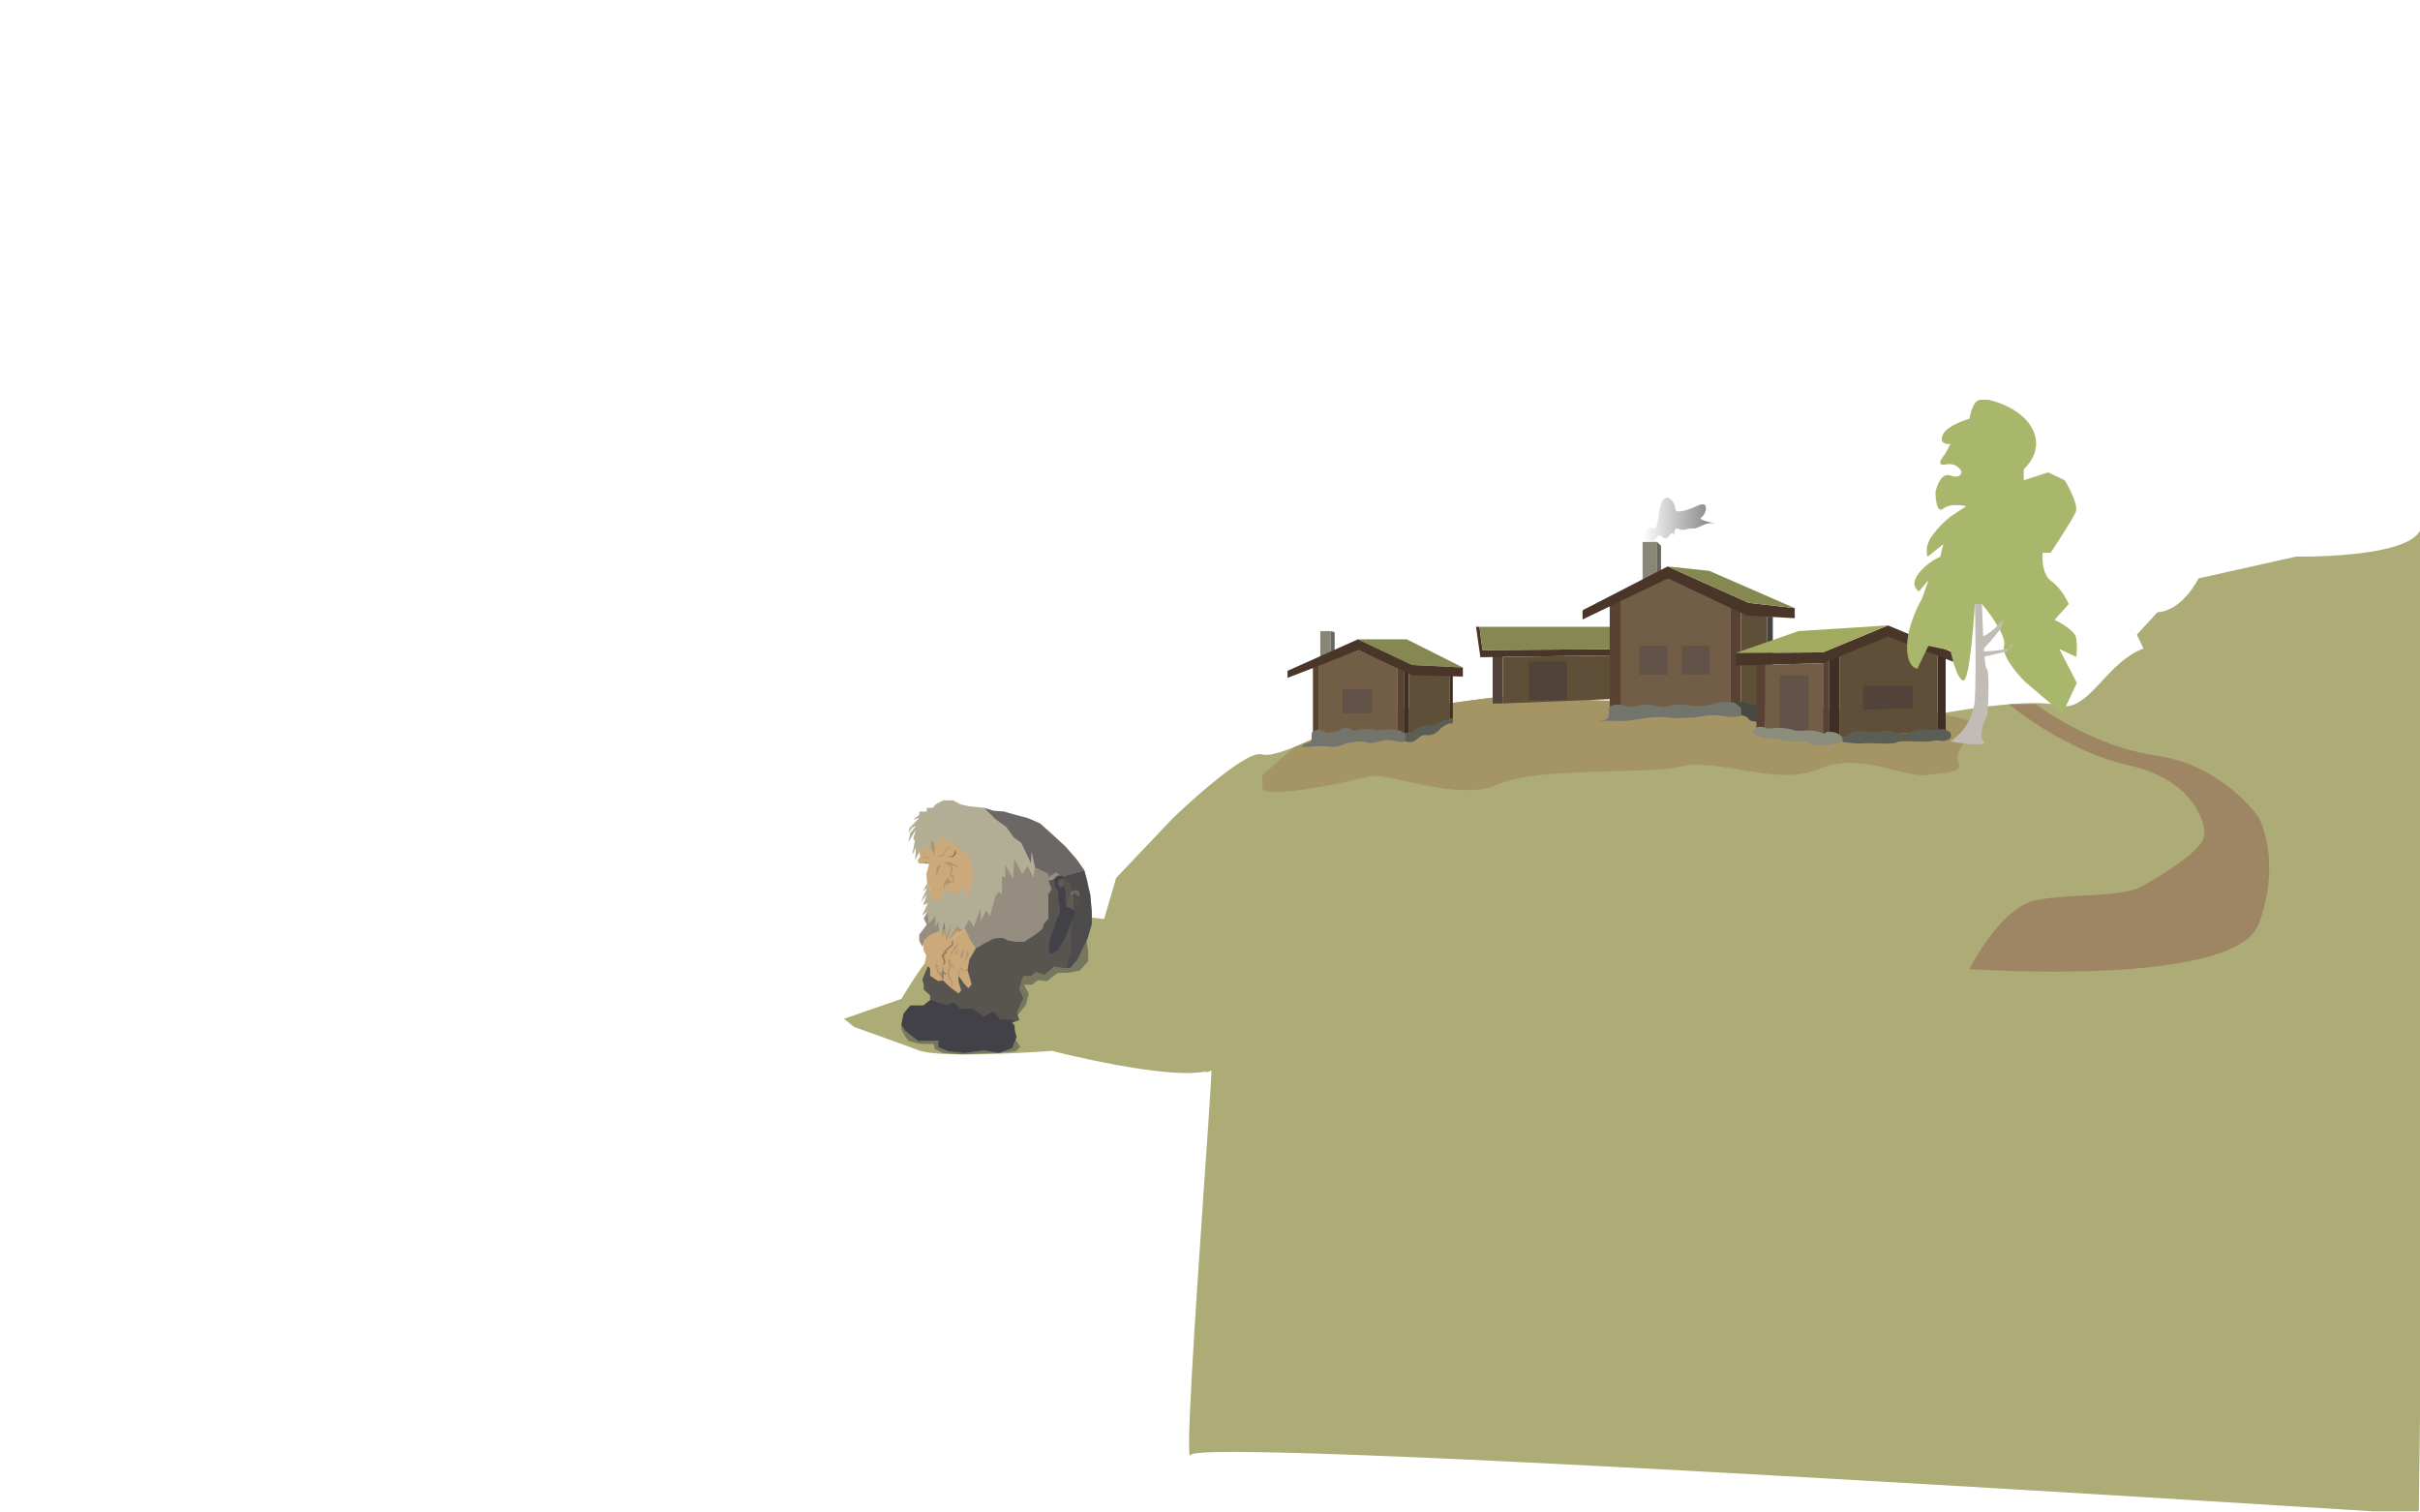
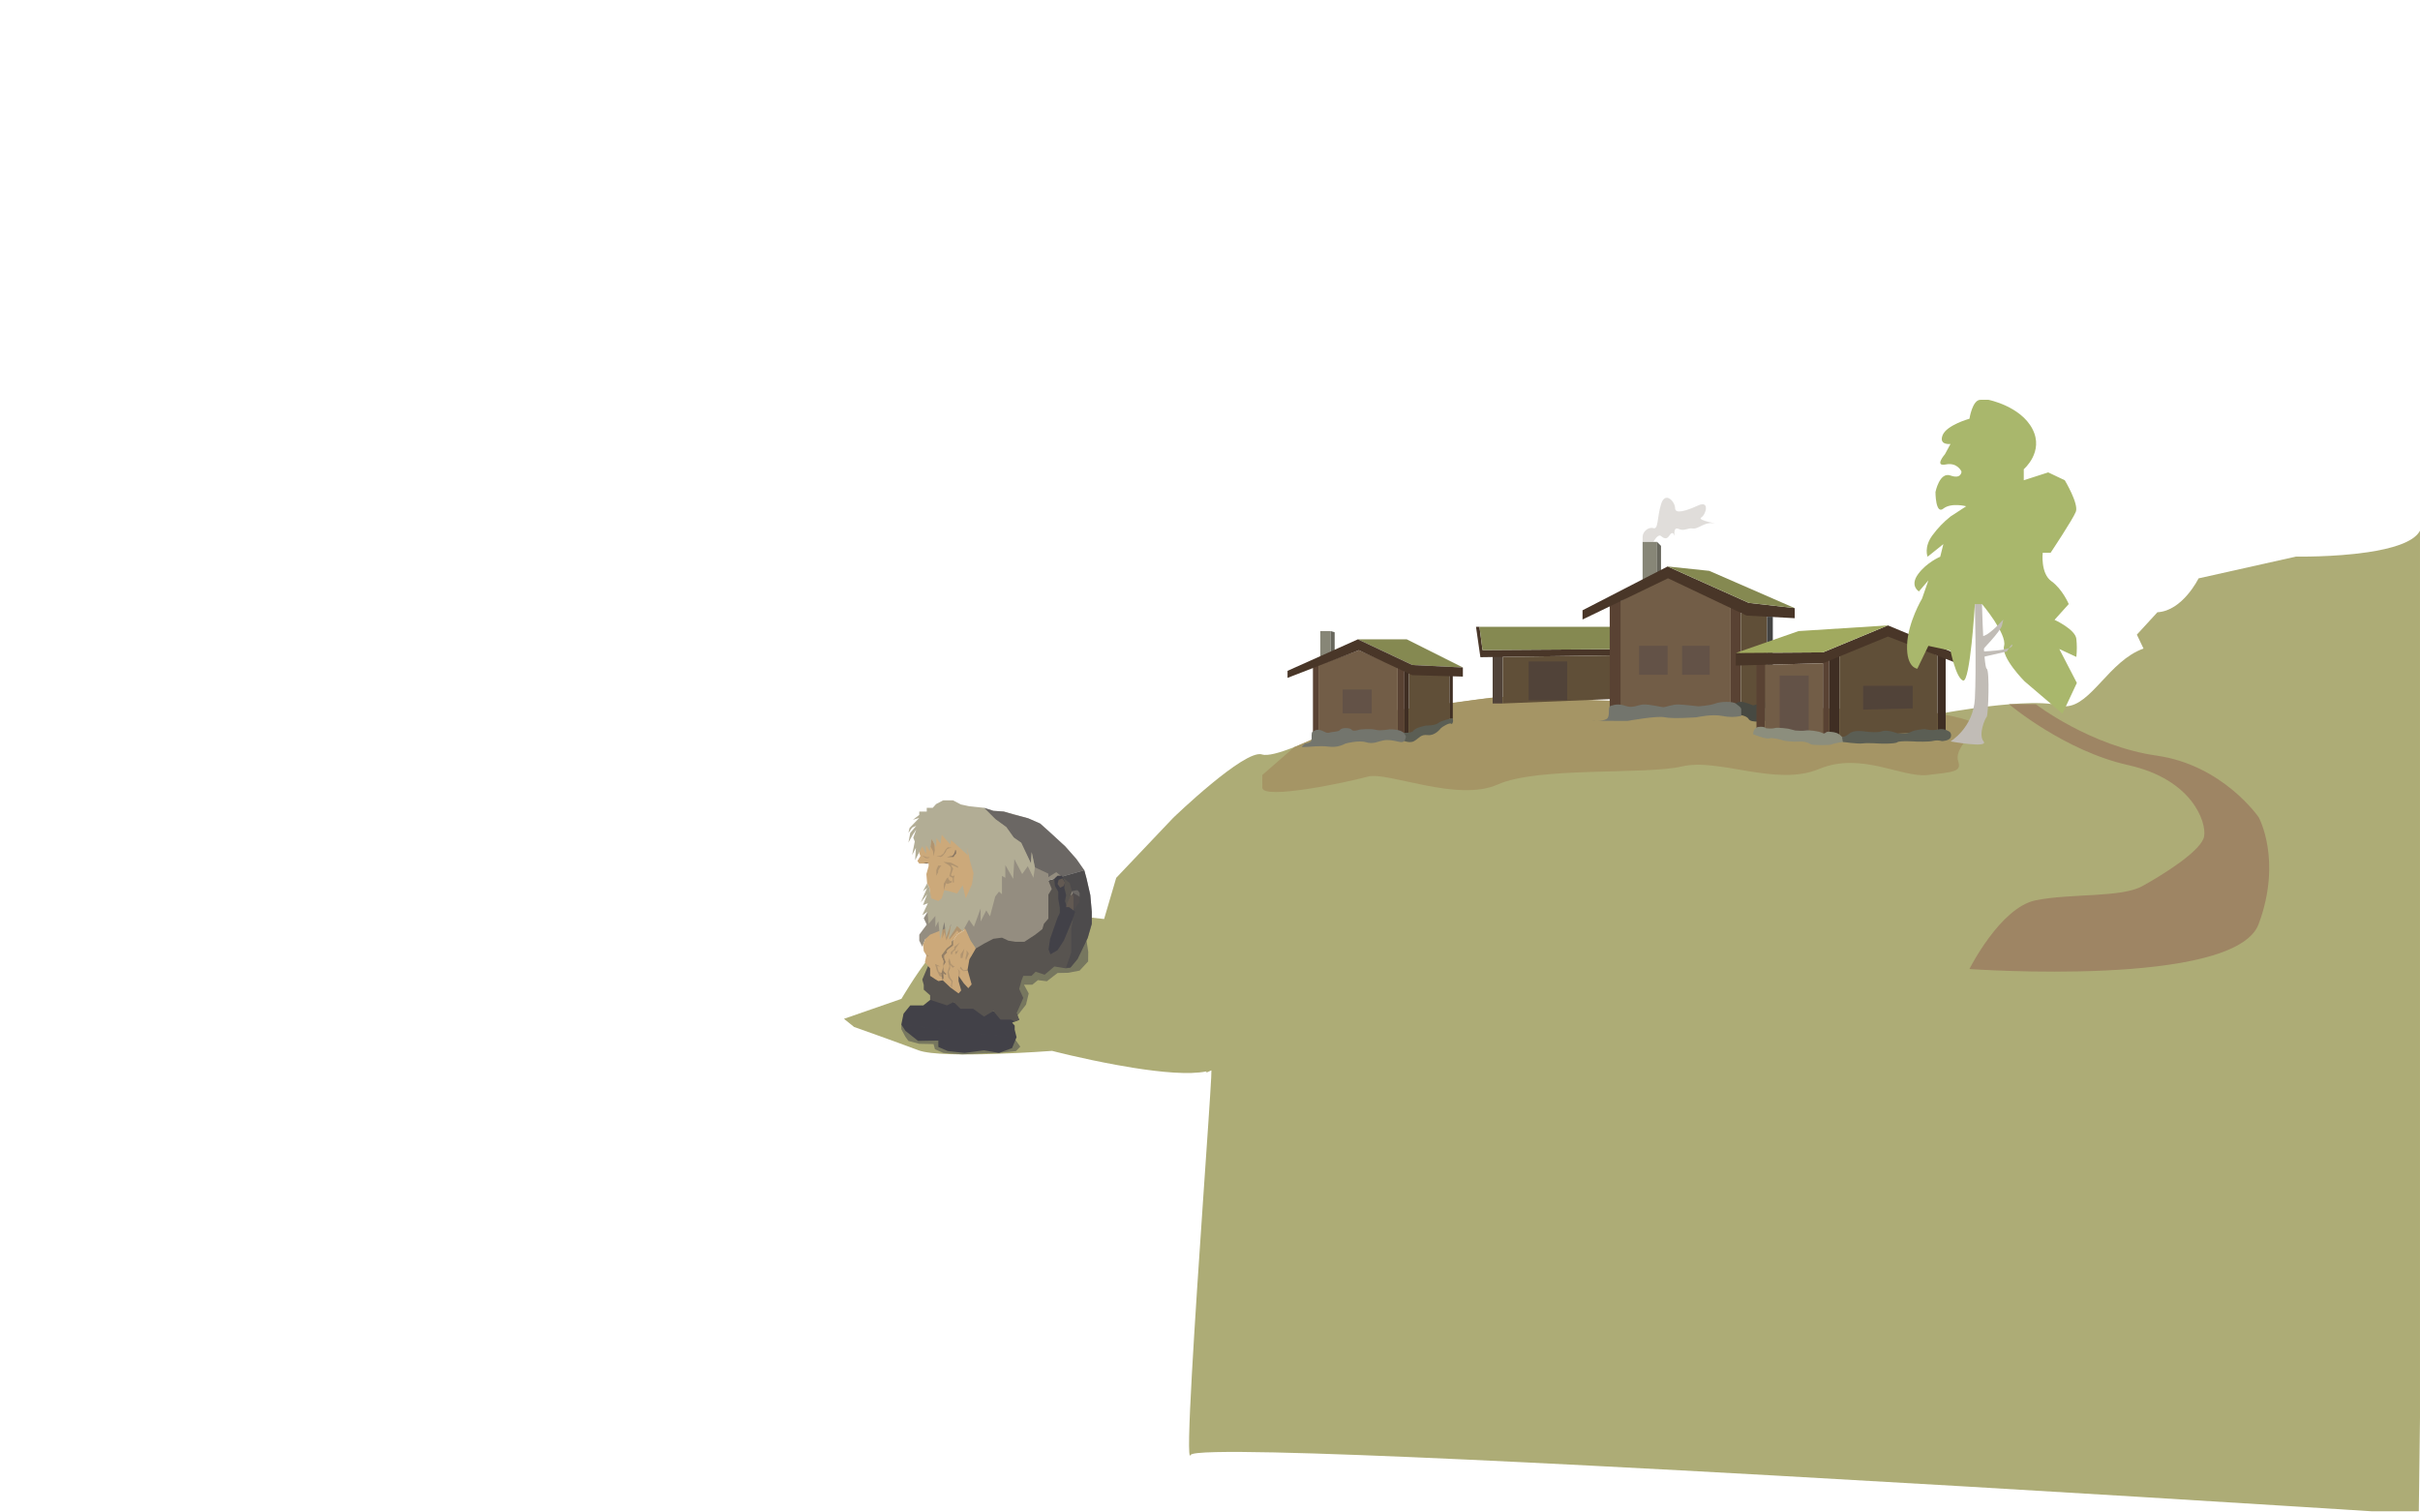
<svg xmlns="http://www.w3.org/2000/svg" viewBox="0 0 4000.01 2498">
  <defs>
-     <style>.cls-1{isolation:isolate;}.cls-2{fill:none;}.cls-3{fill:#adac76;}.cls-20,.cls-21,.cls-22,.cls-23,.cls-24,.cls-25,.cls-26,.cls-29,.cls-3,.cls-30,.cls-31,.cls-4,.cls-41{fill-rule:evenodd;}.cls-4{fill:#a59565;}.cls-24,.cls-5{fill:#514339;}.cls-25,.cls-6{fill:#493628;}.cls-7{fill:#858951;}.cls-23,.cls-8{fill:#604f38;}.cls-26,.cls-9{fill:#725d47;}.cls-10,.cls-21{fill:#594233;}.cls-11{fill:#878677;}.cls-12{fill:#68675d;}.cls-13{fill:#635247;}.cls-14{fill:#494949;}.cls-15{fill:#474942;}.cls-16{fill:#73756d;}.cls-17{fill:#444443;}.cls-18,.cls-22{fill:#3f2e23;}.cls-19{fill:#5b5e54;}.cls-20,.cls-33,.cls-41{opacity:0.5;}.cls-20{mix-blend-mode:screen;fill:url(#linear-gradient);}.cls-27{fill:#a1aa5f;}.cls-28{fill:#8c8e7d;}.cls-29{fill:#9e8564;}.cls-30{fill:#c1bcb6;}.cls-31{fill:#a9b76c;}.cls-32,.cls-33,.cls-38,.cls-39,.cls-41{fill:#424148;}.cls-34{fill:#585450;}.cls-35{fill:#948d80;}.cls-36{fill:#625952;}.cls-37{fill:#cca97a;}.cls-38{opacity:0.2;}.cls-39{opacity:0.4;}.cls-40{fill:#b2ad95;}
+     <style>.cls-1{isolation:isolate;}.cls-2{fill:none;}.cls-3{fill:#adac76;}.cls-20,.cls-21,.cls-22,.cls-23,.cls-24,.cls-25,.cls-26,.cls-29,.cls-3,.cls-30,.cls-31,.cls-4,.cls-41{fill-rule:evenodd;}.cls-4{fill:#a59565;}.cls-24,.cls-5{fill:#514339;}.cls-25,.cls-6{fill:#493628;}.cls-7{fill:#858951;}.cls-23,.cls-8{fill:#604f38;}.cls-26,.cls-9{fill:#725d47;}.cls-10,.cls-21{fill:#594233;}.cls-11{fill:#878677;}.cls-12{fill:#68675d;}.cls-13{fill:#635247;}.cls-14{fill:#494949;}.cls-15{fill:#474942;}.cls-16{fill:#73756d;}.cls-17{fill:#444443;}.cls-18,.cls-22{fill:#3f2e23;}.cls-19{fill:#5b5e54;}.cls-20,.cls-33,.cls-41{opacity:0.5;}.cls-20{fill:#c1bcb6;}.cls-27{fill:#a1aa5f;}.cls-28{fill:#8c8e7d;}.cls-29{fill:#9e8564;}.cls-30{fill:#c1bcb6;}.cls-31{fill:#a9b76c;}.cls-32,.cls-33,.cls-38,.cls-39,.cls-41{fill:#424148;}.cls-34{fill:#585450;}.cls-35{fill:#948d80;}.cls-36{fill:#625952;}.cls-37{fill:#cca97a;}.cls-38{opacity:0.2;}.cls-39{opacity:0.4;}.cls-40{fill:#b2ad95;}
    #troll_distanse{
-     animation: trolls-away 10s ease-in-out forwards;}
+     animation: trolls-away 1s ease-in-out 3s forwards;
+     transform-origin: center;
+     }
    
    @keyframes trolls-away {
-     0% {opacity: 1;}
-     100% {opacity: 0;}
+     0% {
+         opacity: 1;}
+     
+     100% {
+         opacity: 0;}
    }
    
    </style>
    <linearGradient id="linear-gradient" x1="2715.05" y1="859.2" x2="2834.56" y2="859.2" gradientUnits="userSpaceOnUse">
      <stop offset="0" stop-color="#fff" />
      <stop offset="1" />
    </linearGradient>
  </defs>
  <g id="Layer_2" data-name="Layer 2">
    <g id="ground_house" class="cls-1">
      <rect class="cls-2" width="4000.01" height="2498" />
      <path class="cls-3" d="M4000,877.14V2343.55c-.3,24.14-.56,46-.81,65.32v0c-.57,46.22-1,77.52-1.13,89.11h-78.51l-110.06-6.93h0l-40.81-2.54c-275.15-17.14-748.43-45.88-1140.75-66-283.55-14.52-524.81-24.5-618.39-22.31h0c-25.74.59-40.32,2.12-41.52,4.72-9.18,19.83,7.56-231.93,20.74-424.47,6.29-91.92,11.77-170.35,13.22-199.28.33-6.53.46-10.54.34-11.61,0-.21-.06-.31-.1-.29l-.51.25c-13.37,6.47-5.17.9-8,1.48-27.87,5.73-74.64,1.31-120.55-6l-.94-.16c-8.76-1.4-17.48-2.91-26-4.47h0C1788.65,1749.93,1739,1737,1739,1737s-181.67,13.85-221-1-106.32-38.54-106.32-38.54L1395,1684l92.83-32.24h0l2.14-.75s5.75-9.84,14.17-23c4.46-7,9.68-15,15.19-22.89,15.19-21.88,32.6-43.61,42.64-45.06,11.56-1.66,46.78-19.46,75.4-34.74,12.8-6.83,24.28-13.15,31.74-17.29,5.54-3.09,8.86-5,8.86-5l147,16,15.89-54,4.11-14,94-99s118.43-114.34,147-105c9.24,3,29.3-2.8,53.31-12.11,9-3.51,18.67-7.51,28.48-11.72l11.09-4.8,14.41-6.34,1.31-.59h0c35.88-15.82,69.92-30.93,84.38-31.44,6.78-.24,17.76-1.57,31.26-3.52,3.55-.51,7.27-1.06,11.13-1.65l7.58-1.17c20.37-3.18,43.93-7.09,66.77-10.65l5.56-.87c24.94-3.85,48.63-7.16,65.91-8.5,5.69-.45,10.68-.68,14.79-.64l1.88,0c6.61.13,21.58.57,42.86,1.26,17.4.57,39,1.3,63.73,2.16l27.29,1h.07c13.63.47,28,1,42.87,1.51l7.4.27,10.51.37c46.55,1.66,97.68,3.51,149.29,5.38h0l32.8,1.19,2.23.09h0l10.85.39,3.58.14,25.88.94,14.39.53,3.21.12,9.42.34,11.33.42,4.94.18h0l43,1.58,23.48.86,10.6.39q8.45.31,16.66.61l158.33,5.88,3.71.13,7.64.29s2.14-.4,6-1.07c4-.7,9.92-1.71,17.2-2.87,8.13-1.31,18-2.81,28.84-4.33,7.55-1.06,15.59-2.12,23.9-3.11,11.32-1.36,23.13-2.6,34.83-3.56h.09c25.67-2.12,50.83-2.89,69.22-.55A88.94,88.94,0,0,1,3403,1166a37.82,37.82,0,0,0,11.65,1.46c42.08-1.39,71.65-75.34,128.35-95.46l-11-23,34-37c41.65-2.21,68-56,68-56l161-36s62.16,1.15,118.45-7.2c39-5.78,75.17-16.11,85.94-34.54C3999.61,877.89,3999.82,877.52,4000,877.14Z" />
      <path class="cls-4" d="M2086.48,1281l52.82-46.09,128-55.74,208.28-27.4,708.68,24.71s87,11.26,80.54,24.82-34.38,38.24-28.23,56.43-6.84,18-49.71,23.27-110.41-39.17-180.56-9.79-164.91-18.68-226-4.39-237.91,0-304.72,29.88-182.42-22.08-214.9-13-174.17,39.08-174.17,18.19Z" />
      <g id="house_behind">
        <rect class="cls-5" x="2467.21" y="1081.73" width="16.67" height="81.05" />
        <polygon class="cls-6" points="2439.68 1036.07 2446.92 1086.3 2672.78 1083.18 2672.78 1073.05 2450.48 1074.5 2445.41 1036.07 2439.68 1036.07" />
        <polygon class="cls-7" points="2672.78 1036.07 2445.41 1036.07 2450.48 1074.5 2672.78 1073.05 2672.78 1036.07" />
        <polygon class="cls-8" points="2669.66 1155.3 2483.88 1162.78 2483.88 1085.79 2672.78 1083.18 2669.66 1155.3 2669.66 1155.3" />
        <rect class="cls-5" x="2526.74" y="1093.34" width="63.73" height="63.98" />
      </g>
      <g id="house_multiple">
        <polygon class="cls-9" points="2663.6 1002.5 2668.67 1179.08 2860.71 1173.56 2860.71 997.77 2757.81 945.74 2663.6 1002.5" />
        <polygon class="cls-10" points="2860.71 1000.09 2860.71 1173.56 2877.38 1170.29 2877.38 1008.37 2860.71 1000.09 2860.71 1000.09" />
        <rect class="cls-8" x="2877.38" y="1013.13" width="43.48" height="157.25" />
        <polygon class="cls-11" points="2715.05 895.72 2715.05 962.19 2738.97 949.5 2738.97 895.72 2715.05 895.72" />
        <polygon class="cls-12" points="2745.49 946.46 2745.49 902.26 2738.97 895.72 2738.97 949.5 2745.49 946.46 2745.49 946.46" />
        <rect class="cls-10" x="2660.7" y="993.6" width="17.91" height="185.48" />
        <polygon class="cls-6" points="2615.77 1008.78 2756.36 936.32 2890.42 996.46 2966.51 1005.16 2966.51 1021.83 2886.8 1017.48 2757.08 955.88 2615.77 1024 2615.77 1008.78" />
        <rect class="cls-13" x="2709.25" y="1067.48" width="47.1" height="47.83" />
        <rect class="cls-13" x="2780.27" y="1067.48" width="45.65" height="47.83" />
        <polygon class="cls-7" points="2756.36 936.32 2825.2 943.56 2966.51 1005.16 2890.42 996.46 2756.36 936.32" />
        <path class="cls-14" d="M2641.86,1191.4" />
        <path class="cls-15" d="M2862.88,1166s8-6,15.22-5.88,19.63,5.88,19.63,5.88l19.92-5.88v31.4s-23.19,4.19-27.38-3.06-21.12-7.25-21.12-7.25Z" />
        <path class="cls-16" d="M2631.95,1191.4s20.7,1.45,25.13-4.35,0-18.84,5.17-20.29,11.83-4.35,24.39,0,20-1.69,29.57-2.3,30.31,4.47,33.26,4.47,15.52-4.69,24.39-4.52,33.26,3.07,33.26,3.07,20-1.24,28.09-4.61,29-3.88,33.74,0,9.13,6,9.13,10v10.56a74.67,74.67,0,0,1-31,0c-17-3.62-42.87,2.17-42.87,2.17s-39.18,2.9-52.48,0-61.35,6-61.35,6Z" />
        <rect class="cls-17" x="2920.86" y="1019.34" width="9.42" height="151.05" />
        <rect class="cls-10" x="2310.26" y="1102.77" width="11.13" height="109.25" />
        <rect class="cls-10" x="2170.15" y="1099.23" width="9.1" height="112.79" />
        <polygon class="cls-18" points="2328.97 1111.37 2328.97 1212.03 2321.39 1212.03 2321.39 1108.84 2328.97 1111.37" />
        <rect class="cls-18" x="2395.74" y="1115.25" width="5.56" height="73" />
        <rect class="cls-11" x="2182.29" y="1043.09" width="17.2" height="45.52" />
        <polygon class="cls-12" points="2206.06 1080.01 2206.06 1045.11 2199.49 1043.09 2199.49 1088.61 2206.06 1080.01" />
        <polygon class="cls-7" points="2244.5 1056.74 2325.18 1056.74 2417.99 1103.28 2334.54 1099.23 2244.5 1056.74" />
        <polygon class="cls-9" points="2179.26 1212.03 2310.26 1212.03 2310.26 1102.77 2246.02 1074.73 2179.26 1099.23 2179.26 1212.03" />
        <polygon class="cls-8" points="2328.97 1111.37 2328.97 1215.1 2395.74 1190.6 2395.74 1115.37 2328.97 1111.37" />
        <polygon class="cls-6" points="2128.17 1108.84 2128.17 1120.48 2246.02 1074.73 2334.03 1115.98 2417.99 1118.33 2417.99 1103.28 2334.54 1099.23 2244.5 1056.74 2128.17 1108.84" />
        <rect class="cls-13" x="2219.21" y="1139.7" width="48.05" height="39.45" />
        <path class="cls-19" d="M2398.75,1187.55s-16.16,3.31-21.67,7.71-20.2,4-20.2,4-17.63,3.31-20.93,8.81-26.81,2.2-26.81,2.2l7.35,12.49s12.49,7,20.93,2.2,10.65-11.39,22.4-9.92,20.57-9.92,22-11.57,14.32-9.73,16.89-7.16S2404.12,1186.28,2398.75,1187.55Z" />
        <path class="cls-16" d="M2157.08,1229.05s9.92-1.1,10.65-5.51-.73-12.85,1.84-14,5.88-4.41,12.12-2.94,11,6.24,15.79,4.41,15.43-1.11,17.63-4.78,16.89-3.68,19.1,0,13.59-.36,13.59-.36,17.63-1.84,25.71.37,23.14-.73,23.14-.73,18.36-.73,23.87,6.24,2.57,8.08,2.57,8.08-.37,8.45-9.18,6.61-18-4.41-27.55-2.57-16.53,6.61-28.65,2.94-33.79,2.2-33.79,2.2a44.81,44.81,0,0,1-27.18,5.14c-15.06-2.2-35.63.82-36.73.41s-11,1.79-7-1.88Z" />
        <path class="cls-20" d="M2732.81,895.72s7.57-14,12.68-9.66,9.49,5.82,13.87-.85,6.88-4,8.14,0-3.13-15.42,6.88-11,14.39-1.92,23.78-.65,18.15-10.62,33.17-8.74-27.53-4.38-19.4-9.39,14.39-28.79-5-20-38.17,15-38.17,4.38-16.48-28.87-23.26-6.3-4.19,42-12.68,39.47-17.75,6-17.75,14.39v8.41Z" />
      </g>
      <g id="house_right">
        <polygon class="cls-21" points="2903.26 1203.2 2903.26 1086.57 2917.65 1086.57 2917.65 1209.16 2903.26 1203.2" />
        <polygon class="cls-21" points="3013.06 1090.54 3013.06 1215.04 3023.66 1219.01 3023.66 1086.57 3013.06 1090.54" />
        <polygon class="cls-22" points="3040.32 1076.87 3040.32 1219.01 3023.66 1219.01 3023.66 1085.66 3040.32 1076.87" />
        <polygon class="cls-22" points="3202.36 1082.21 3202.36 1209.16 3215.99 1209.16 3215.99 1087.15 3202.36 1082.21" />
        <polygon class="cls-23" points="3040.32 1219.01 3040.32 1074.59 3119.83 1040.51 3202.36 1083.51 3202.36 1208.46 3040.32 1219.01" />
        <polygon class="cls-24" points="3079.57 1133.6 3079.57 1172.87 3161.51 1170.93 3161.51 1133.6 3079.57 1133.6" />
        <polygon class="cls-25" points="2869.15 1100.13 3013.06 1096.34 3120.55 1052.14 3252.18 1103.06 3252.18 1088.51 3120.55 1033.72 3013.06 1078.33 2869.15 1079.3 2869.15 1100.13" />
        <polygon class="cls-26" points="2917.65 1098.85 2917.65 1209.16 3013.06 1215.22 3013.06 1096.34 2917.65 1098.85" />
        <polygon class="cls-13" points="2941.61 1116.6 2941.61 1206.55 2989.58 1209.16 2989.58 1116.6 2941.61 1116.6" />
        <polygon class="cls-27" points="2869.15 1079.3 2972.82 1043.11 3120.55 1033.72 3013.06 1078.33 2869.15 1079.3 2869.15 1079.3 2869.15 1079.3" />
        <path class="cls-28" d="M2897.73,1213.64s-.38-11,9.09-12.12,12.5,2.27,12.5,2.27,9.47,1.14,14.4-.38,22.35,1.14,22.35,1.14l11.37,2.92s13.26,1,17.43,0,21.22.87,26.9,3.9,4.93-2.27,10.61-1.89,11.75.38,17.43,4.17,10.23,12.12,10.23,12.12-18.94,2.65-22,4.55-31.83,1.52-34.48,0a32.45,32.45,0,0,0-19.7-4.55c-10.61.76-25.38-1.14-26.52-1.89s-18.19-5.3-23.11-3.41S2897.73,1213.64,2897.73,1213.64Z" />
        <path class="cls-19" d="M3222.82,1209.85s-8.71-6.82-19.32-4.17-22-.61-22-.61-17,1-23.11,4.78-22,2.27-22,2.27-17-6.75-25.76-3.38-30.31,0-30.31,0-16.29-2.47-23.49,3.68-12.12,5.76-12.12,5.76l1.31,8.18s24.83,3.57,32.79,2.44,28,.22,28,.22,25.39.91,29.17-2.12,31.45-1.14,31.45-1.14,20.46.76,28-1.14a28.49,28.49,0,0,1,14.4.38s12.12-.38,14.4-6.06S3222.82,1209.85,3222.82,1209.85Z" />
      </g>
      <g id="path_tree">
        <path class="cls-29" d="M3255.28,1601.7s50.94-101.89,109.72-113.64,141.07-3.92,176.34-23.51,98-58.78,101.89-82.29-19.59-94-125.4-117.56-197.09-100.64-197.09-100.64H3365s90.13,69.26,199.86,84.95,168.51,101.9,168.51,101.9,39.19,70.54,0,176.34S3255.28,1601.7,3255.28,1601.7Z" />
        <path class="cls-30" d="M3223.93,1225.5s37.74-22.4,40.34-70.63,0-156.42,0-156.42H3276s1.44,57.43,4.31,88.12c1,10.66,2.17,18.1,3.51,18.77,5.21,2.61,2.61,76.91,0,79.51s-14.34,29.16-5.21,40.65S3223.93,1225.5,3223.93,1225.5Z" />
        <path class="cls-31" d="M3286.84,660.85s53,10.43,72.59,48.23-14.34,66.48-14.34,66.48v18.25l40.41-13,27.37,13s23.46,39.1,18.25,52.14-41.71,67.78-41.71,67.78h-13s-3.91,33.89,14.34,46.93,28.68,37.8,28.68,37.8l-23.46,26.07s34.1,15.64,36,31.28a137.55,137.55,0,0,1,0,30l-28.13-13,29,56L3409,1179.64l-62.57-53.44s-39.1-39.1-33.89-58.66-36.5-69.08-36.5-69.08h-11.73s-7.82,130.35-19.55,126.44-20.79-49.53-20.79-49.53l-36.56-7.82-18.25,37.8s-18.25-1.3-16.95-39.1,24.77-76.91,24.77-76.91l10.43-30-15.64,18.25s-15.64-9.12-1.3-28.68,36.5-28.68,36.5-28.68l5.21-20.86-26.07,20.86s-6.52-15.64,7.82-35.19a162.89,162.89,0,0,1,30-31.28l26-16.95s-24.77-6.52-37.8,3.91-13-27.37-13-27.37,6.64-33.89,24.83-27.37,18.19-6.52,18.19-6.52-6.52-15.64-26.07-11.73-1.3-16.95-1.3-16.95l9.19-16.95s-19.62,2.61-13.1-14.34,44.45-27.37,44.45-27.37,4.68-31.28,18.12-31.28Z" />
        <path class="cls-30" d="M3317.1,1076.87l-42.77,9.7v-9.7s49.3-1,51.47-9.39S3317.1,1076.87,3317.1,1076.87Z" />
        <path class="cls-30" d="M3311.3,1024s-27.76,31.46-37,27.11,0,25.76,0,25.76,32.62-33.43,34.8-43.15Z" />
      </g>
    </g>
    <g id="troll_distanse">
      <polygon class="cls-32" points="1533.06 1656.27 1526.25 1661.84 1504.6 1661.84 1493.47 1675.45 1489.76 1693.38 1496.56 1703.9 1517.59 1720.6 1612.86 1718.75 1612.86 1661.84 1597.39 1656.27 1584.4 1659.36 1576.36 1656.27 1563.99 1649.47 1541.72 1649.47 1533.06 1656.27" />
      <polygon class="cls-32" points="1672.86 1690.29 1677.19 1695.24 1677.19 1702.05 1680.28 1714.42 1672.86 1732.36 1651.21 1740.4 1626.46 1736.07 1594.3 1740.4 1566.46 1737.31 1551 1730.5 1551 1719.37 1537.39 1706.99 1537.39 1687.2 1553.47 1674.83 1558.42 1674.83 1565.84 1669.88 1581.93 1675.45 1601.1 1664.93 1612.86 1661.84 1623.99 1661.84 1632.65 1668.64 1645.64 1672.35 1672.24 1671.73 1680.28 1674.83 1684.61 1685.96 1672.86 1690.29" />
      <polygon class="cls-33" points="1777.09 1573.38 1795.93 1554.4 1798.79 1573.38 1798.56 1589.15 1784.51 1604.34 1765.95 1607.91 1748.02 1608.3 1730.34 1621.94 1715.54 1620.08 1706.3 1627.63 1692.5 1627.63 1700.38 1642.04 1695.9 1660.6 1667.6 1696.97 1672.24 1671.73 1659.28 1597.82 1777.09 1573.38" />
      <polygon class="cls-34" points="1565.22 1661.84 1537.39 1652.56 1537.39 1645.14 1526.87 1635.86 1526.87 1627.82 1524.4 1619.16 1533.68 1597.51 1557.8 1578.33 1587.49 1576.47 1645.02 1589.46 1645.02 1634.62 1612.86 1661.84 1608.53 1667.4 1587.49 1667.4 1576.36 1656.27 1565.22 1661.84" />
      <polygon class="cls-34" points="1653.68 1685.34 1671 1685.34 1677.81 1688.44 1684.61 1685.34 1680.28 1674.83 1691.41 1649.47 1684.61 1634.62 1688.32 1621.01 1691.41 1612.97 1705.02 1612.97 1711.83 1606.17 1726.67 1611.11 1742.76 1597.51 1761.93 1600.6 1769.36 1599.36 1781.11 1585.13 1797.81 1550.49 1804.62 1526.99 1804.62 1507.19 1802.14 1479.36 1795.95 1452.14 1792.24 1438.53 1732.86 1455.23 1612.86 1565.34 1602.34 1585.75 1599.25 1603.07 1602.96 1618.54 1606.67 1631.53 1596.15 1649.47 1601.72 1661.84 1608.53 1667.4 1626.46 1680.39 1641.93 1671.12 1653.68 1685.34" />
      <polygon class="cls-35" points="1792.24 1438.53 1732.86 1455.23 1738.43 1469.46 1732.86 1478.74 1732.86 1499.15 1732.86 1518.33 1725.44 1526.99 1722.96 1535.65 1711.21 1544.93 1693.27 1556.68 1678.42 1556.68 1666.67 1554.82 1656.16 1549.88 1641.93 1551.73 1626.46 1559.77 1612.86 1567.81 1604.19 1554.82 1592.75 1534.1 1596.15 1520.8 1642.55 1444.72 1626.46 1335.23 1641.93 1340.18 1659.25 1341.41 1699.46 1352.55 1719.25 1361.21 1760.7 1398.94 1779.25 1419.97 1792.24 1438.53" />
      <polygon class="cls-35" points="1553.78 1542.14 1539.55 1548.33 1529.35 1552.35 1524.4 1564.72 1519.45 1554.82 1519.45 1544.93 1531.82 1528.22 1526.87 1517.71 1540.48 1494.82 1558.42 1489.25 1581.93 1491.73 1581.93 1526.99 1553.78 1542.14" />
      <polygon class="cls-32" points="1742.53 1452.51 1743.68 1464.2 1749.25 1474.1 1749.25 1485.85 1751.73 1500.7 1751.73 1513.11 1765.95 1507.5 1760.39 1489.56 1762.24 1479.67 1759.15 1467.29 1760.39 1458.63 1755.44 1447.5 1748.02 1447.5 1742.53 1452.51" />
      <polygon class="cls-36" points="1748.02 1461.11 1752.35 1467.29 1758.53 1464.2 1760.39 1458.63 1756.06 1451.83 1749.87 1454.3 1748.02 1461.11" />
      <polygon class="cls-35" points="1781.42 1471.62 1784.51 1475.95 1784.51 1482.14 1781.42 1489.56 1769.66 1480.29 1772.14 1472.86 1778.33 1471.62 1781.42 1471.62" />
      <polygon class="cls-36" points="1774.31 1504.8 1784.51 1491.42 1784.51 1482.14 1773.99 1475.95 1769.66 1480.29 1764.1 1492.66 1760.39 1505.03 1772.14 1509.36 1774.31 1504.8" />
      <polygon class="cls-32" points="1756.67 1499.46 1767.19 1499.46 1777.09 1506.88 1773.38 1518.64 1758.53 1554.51 1748.02 1570.6 1736.26 1577.4 1733.17 1569.36 1735.64 1552.04 1748.02 1516.78 1752.72 1507.37 1756.67 1499.46" />
      <polygon class="cls-37" points="1596.15 1536.27 1581.93 1544.93 1576.98 1552.35 1573.27 1555.44 1573.27 1560.39 1562.75 1570.29 1556.56 1579.57 1560.28 1589.46 1556.56 1598.74 1556.56 1608.64 1558.42 1620.39 1570.79 1632.15 1584.4 1642.04 1588.73 1637.1 1584.4 1621.63 1584.4 1612.97 1593.06 1625.34 1600.48 1633.38 1606.05 1627.2 1599.25 1603.07 1602.34 1585.75 1612.86 1567.81 1604.19 1554.82 1596.15 1536.27" />
      <polygon class="cls-37" points="1525.63 1561.01 1526.87 1572.14 1531.2 1578.95 1528.73 1590.7 1537.39 1600.6 1537.39 1612.97 1544.81 1617.92 1551 1621.63 1558.42 1620.39 1556.56 1608.64 1558.73 1599.67 1560.28 1588.85 1556.56 1579.57 1562.75 1570.29 1573.27 1561.01 1573.27 1555.44 1576.98 1552.35 1581.93 1544.93 1596.15 1536.27 1581.93 1526.99 1537.39 1544.93 1529.35 1552.35 1525.63 1561.01" />
      <polygon class="cls-38" points="1545.43 1593.17 1548.52 1604.31 1552.85 1612.97 1557.65 1615.51 1556.56 1608.64 1551.62 1606.17 1549.14 1596.89 1554.09 1597.51 1545.43 1593.17" />
      <polygon class="cls-38" points="1557.65 1540.84 1557.49 1551.42 1561.2 1540.9 1564.3 1554.51 1569.24 1542.76 1569.24 1553.28 1582.24 1537.81 1584.71 1541.52 1591.51 1536.58 1581.93 1518.69 1561.2 1521.11 1555.64 1533.48 1557.65 1540.84" />
      <polygon class="cls-38" points="1530.09 1577.19 1535.84 1580.49 1532.75 1580.49 1530.09 1577.19" />
      <polygon class="cls-38" points="1586.57 1557.61 1581.62 1561.94 1577.29 1565.03 1577.29 1568.74 1571.72 1573.69 1571.72 1577.4 1573.58 1577.4 1574.81 1573.07 1579.14 1569.98 1579.76 1567.5 1586.57 1557.61" />
      <polygon class="cls-38" points="1593.99 1568.12 1587.8 1577.4 1587.8 1583.59 1590.9 1583.59 1593.99 1568.12" />
      <polygon class="cls-38" points="1597.7 1570.6 1597.7 1576.16 1596.68 1580.24 1595.84 1583.59 1596.46 1587.92 1601.41 1576.16 1597.7 1570.6" />
      <polygon class="cls-38" points="1584.71 1569.36 1581.62 1572.45 1579.14 1572.45 1579.14 1577.4 1581.62 1575.55 1584.71 1569.36" />
      <polygon class="cls-38" points="1569.24 1583.59 1567.39 1589.15 1569.24 1597.2 1566.15 1607.09 1567.39 1615.75 1572.96 1622.56 1571.72 1629.36 1573.58 1633.01 1573.58 1627.51 1574.81 1621.94 1570.48 1615.75 1568.01 1606.47 1570.48 1600.91 1570.48 1594.72 1572.98 1597.58 1574.81 1599.67 1577.9 1597.2 1574.81 1595.96 1571.72 1592.87 1569.24 1583.59" />
      <polygon class="cls-38" points="1584.71 1612.66 1584.71 1605.86 1582.85 1600.91 1586.57 1605.86 1585.76 1614.92 1584.71 1612.66" />
      <polygon class="cls-38" points="1587.8 1597.82 1592.75 1604 1598.94 1602.76 1599.6 1604.34 1592.75 1605.24 1589.66 1603.38 1586.57 1600.29 1587.8 1597.82" />
      <polygon class="cls-39" points="1575.35 1554.51 1575.43 1562.56 1571.72 1565.65 1566.77 1569.36 1564.3 1572.45 1565.53 1574.31 1560.59 1579.26 1560.59 1583.59 1561.82 1586.68 1563.06 1590.39 1559.18 1596.54 1559.22 1598.64 1559.35 1604.62 1561.82 1607.71 1564.3 1609.57 1563.06 1611.42 1559.35 1608.95 1559.97 1616.37 1558.11 1620.08 1556.26 1608.33 1558.73 1599.67 1559.97 1588.54 1556.26 1579.26 1565.07 1567.5 1572.96 1561.32 1572.96 1555.75 1577.29 1552.04 1575.35 1554.51" />
      <polygon class="cls-37" points="1519.45 1410.08 1521.31 1415.02 1516.36 1423.07 1519.45 1427.4 1534.91 1427.4 1534.91 1431.73 1531.2 1444.72 1532.44 1460.18 1536.15 1467.6 1538.63 1489.87 1578.83 1497.3 1604.19 1494.2 1629.56 1434.2 1610.38 1377.91 1551 1360.59 1522.54 1387.81 1519.45 1410.08" />
      <polygon class="cls-33" points="1672.86 1345.74 1699.46 1352.55 1719.25 1361.21 1734.72 1374.82 1760.7 1398.94 1779.25 1419.97 1792.24 1438.53 1795.95 1452.14 1802.14 1479.36 1804.62 1507.19 1804.62 1526.99 1797.81 1550.49 1781.11 1585.13 1769.36 1599.36 1761.93 1599.36 1770.59 1574.62 1770.59 1536.27 1774.31 1514 1774.31 1482.45 1768.12 1459.56 1745.85 1441.62 1732.86 1449.74 1732.86 1444.1 1710.59 1433.58 1705.02 1408.22 1703.79 1426.78 1687.7 1392.76 1675.33 1384.1 1663.58 1367.39 1645.02 1353.79 1626.46 1335.23 1641.93 1340.18 1659.25 1341.41 1672.86 1345.74" />
      <polygon class="cls-38" points="1559.35 1424.61 1571.72 1425.85 1583.47 1432.04 1583.47 1434.51 1576.05 1430.8 1571.72 1429.56 1575.43 1435.75 1571.72 1446.88 1574.81 1448.12 1577.9 1446.88 1576.67 1451.21 1576.67 1458.63 1574.81 1458.63 1574.81 1451.21 1569.24 1448.12 1571.72 1437.6 1571.72 1433.89 1569.24 1430.8 1564.3 1427.7 1559.35 1424.61" />
      <polygon class="cls-33" points="1564.91 1416.57 1574.19 1414.71 1576.67 1411.62 1578.52 1407.29 1578.52 1405.44 1580.38 1405.44 1580.38 1408.53 1580.38 1411 1577.9 1413.48 1576.05 1416.57 1564.91 1416.57" />
      <polygon class="cls-33" points="1526.56 1425.85 1532.75 1425.85 1534.61 1427.09 1530.58 1427.4 1526.56 1425.85" />
      <polygon class="cls-38" points="1547.6 1414.71 1554.4 1414.71 1559.35 1411 1563.06 1404.2 1566.77 1400.49 1572.96 1401.11 1568.01 1402.34 1564.91 1404.2 1563.06 1408.53 1561.2 1411 1558.11 1414.71 1555.02 1416.57 1547.6 1414.71" />
      <polygon class="cls-38" points="1523.47 1414.1 1532.75 1417.19 1536.46 1416.57 1534.61 1418.43 1530.28 1418.43 1523.47 1414.1" />
      <polygon class="cls-38" points="1537.96 1399.12 1542.03 1406.67 1543.27 1415.33 1545.12 1405.44 1544.18 1394.48 1539.55 1386.26 1537.96 1399.12" />
      <polygon class="cls-38" points="1559.97 1471.62 1559.97 1460.49 1564.91 1451.83 1567.39 1449.97 1567.39 1452.45 1570.48 1456.78 1572.96 1455.54 1572.96 1458.63 1566.15 1461.11 1563.68 1459.87 1559.97 1471.62" />
      <polygon class="cls-38" points="1550.69 1430.8 1547.6 1438.22 1547.6 1447.5 1550.69 1441.93 1550.69 1438.84 1553.78 1433.27 1556.26 1430.8 1550.69 1430.8" />
      <polygon class="cls-40" points="1626.46 1335.23 1602.34 1332.75 1588.11 1329.66 1575.12 1322.86 1559.04 1322.86 1547.29 1329.04 1541.72 1335.23 1531.82 1335.23 1531.82 1341.41 1519.45 1341.41 1519.45 1346.98 1508.93 1355.02 1519.45 1351.93 1503.37 1368.63 1501.51 1376.67 1507.7 1368.01 1514.5 1364.92 1504.6 1376.67 1501.51 1392.76 1508.32 1380.38 1514.5 1371.11 1509.55 1384.71 1512.03 1390.9 1507.7 1413.17 1513.88 1401.42 1512.64 1421.83 1524.4 1398.94 1530.58 1411.31 1530.58 1397.09 1536.77 1406.98 1539.86 1386.57 1547.29 1400.18 1547.9 1385.33 1554.71 1394.61 1556.56 1379.77 1570.79 1395.85 1572.03 1388.42 1599.87 1413.79 1598.63 1400.8 1603.58 1424.3 1609.14 1443.48 1606.67 1461.42 1596.15 1484.92 1591.2 1463.27 1581.93 1476.88 1568.94 1473.17 1560.89 1471.32 1556.56 1484.92 1551 1489.25 1539.24 1484.92 1536.15 1467.6 1532.44 1460.18 1525.63 1473.17 1532.44 1467.6 1521.92 1491.73 1532.44 1478.12 1525.63 1496.06 1533.68 1492.96 1524.4 1512.76 1533.06 1507.19 1534.91 1526.99 1546.05 1514 1546.05 1532.56 1551 1522.66 1554.09 1552.97 1560.89 1523.89 1563.99 1549.88 1572.03 1526.99 1567.7 1552.97 1581.93 1530.7 1591.2 1539.36 1601.72 1520.18 1609.76 1531.94 1620.9 1501.63 1620.9 1523.28 1630.17 1504.72 1636.36 1514.62 1645.02 1481.83 1651.21 1473.79 1656.16 1478.12 1656.16 1447.81 1661.72 1450.9 1661.72 1429.87 1674.71 1452.76 1676.57 1419.97 1689.56 1444.72 1698.84 1431.73 1708.12 1450.9 1710.59 1433.58 1705.33 1408.53 1704.1 1427.09 1688.01 1393.07 1675.64 1384.4 1663.27 1367.08 1645.33 1354.09 1635.43 1344.2 1626.46 1335.23" />
      <polygon class="cls-41" points="1676.12 1715.49 1686.46 1730.07 1679.14 1737.39 1651.21 1740.4 1626.46 1740.99 1590.9 1742.85 1559.35 1740.4 1545.43 1734.37 1543.01 1725.76 1519.45 1725.33 1501.51 1720.6 1496.49 1713.7 1489.76 1701.12 1489.76 1693.38 1676.12 1715.49" />
    </g>
  </g>
</svg>
